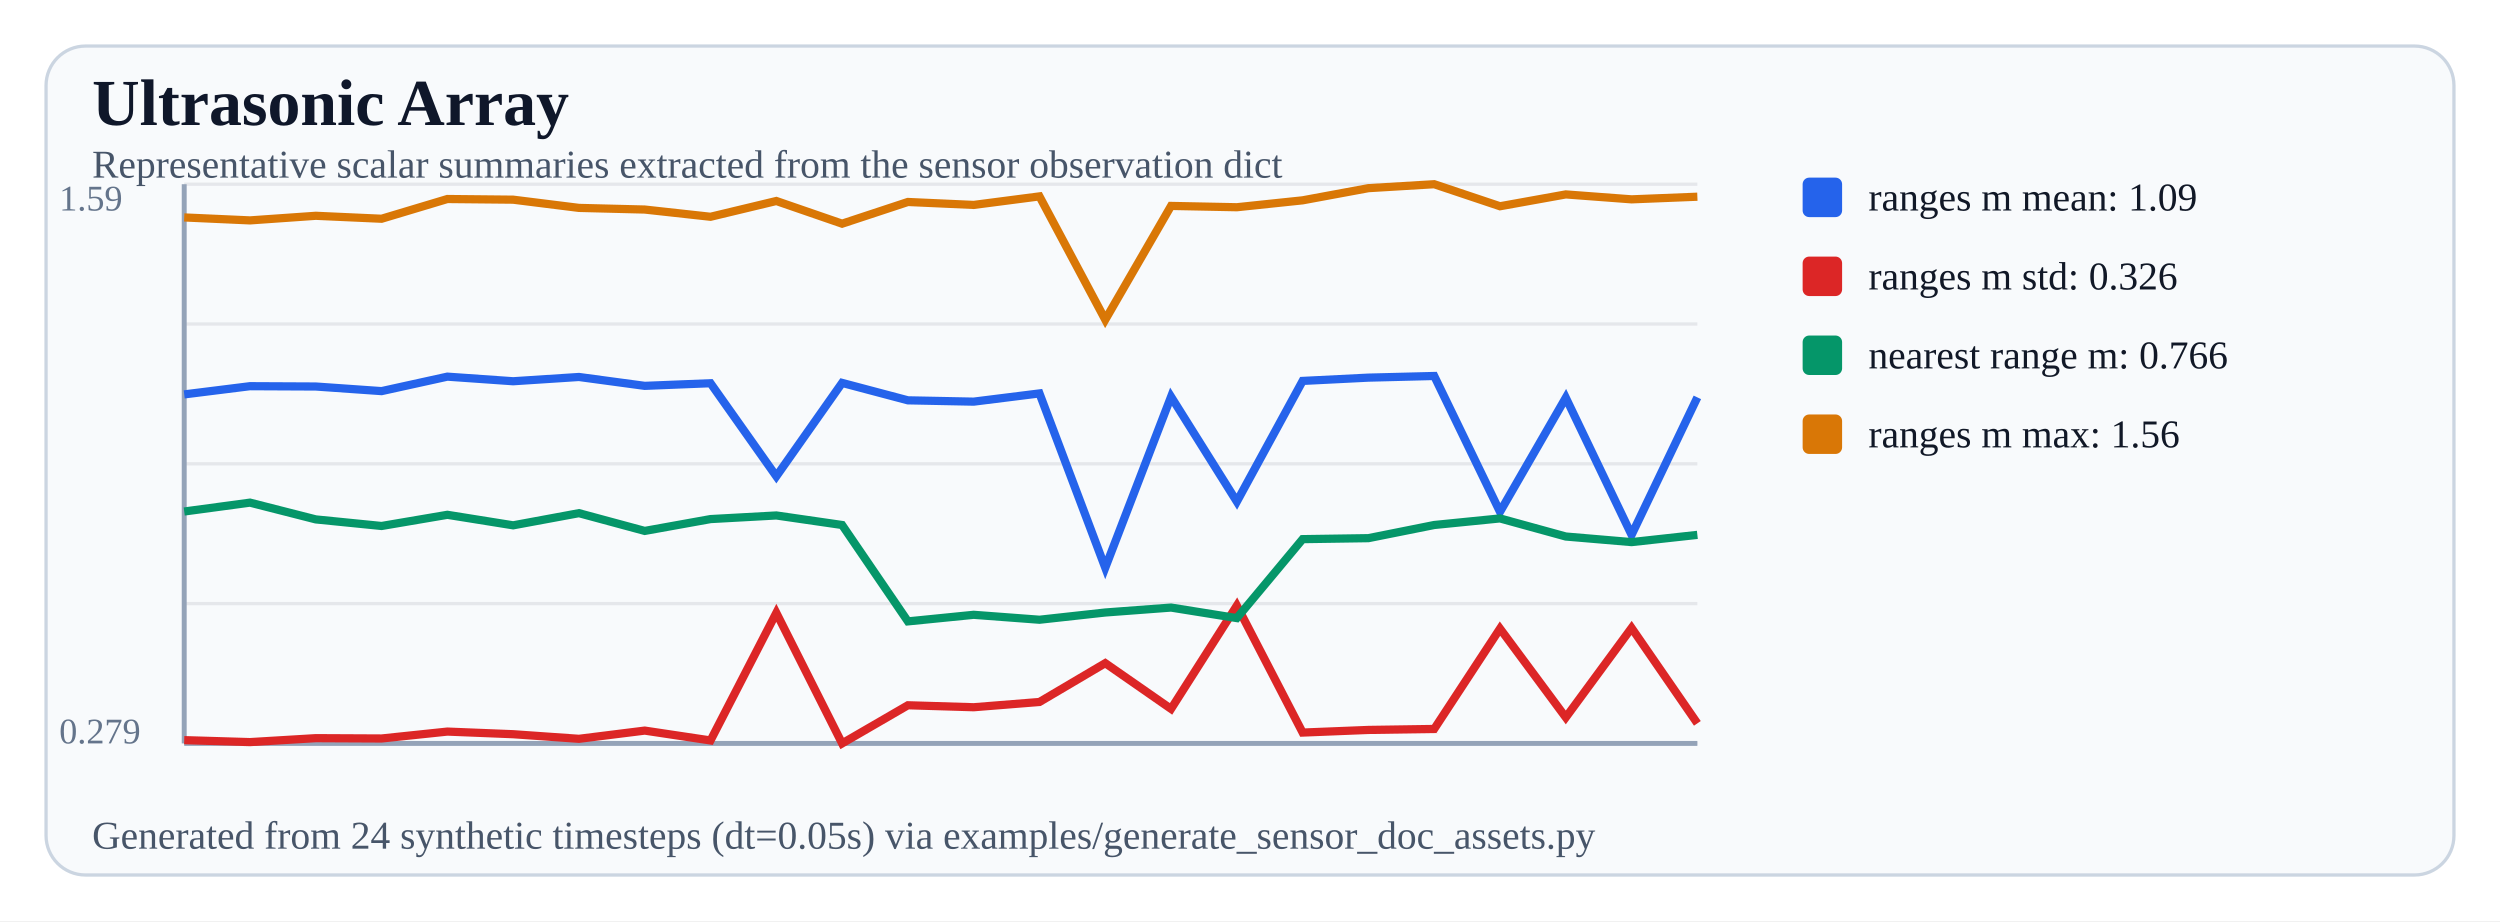
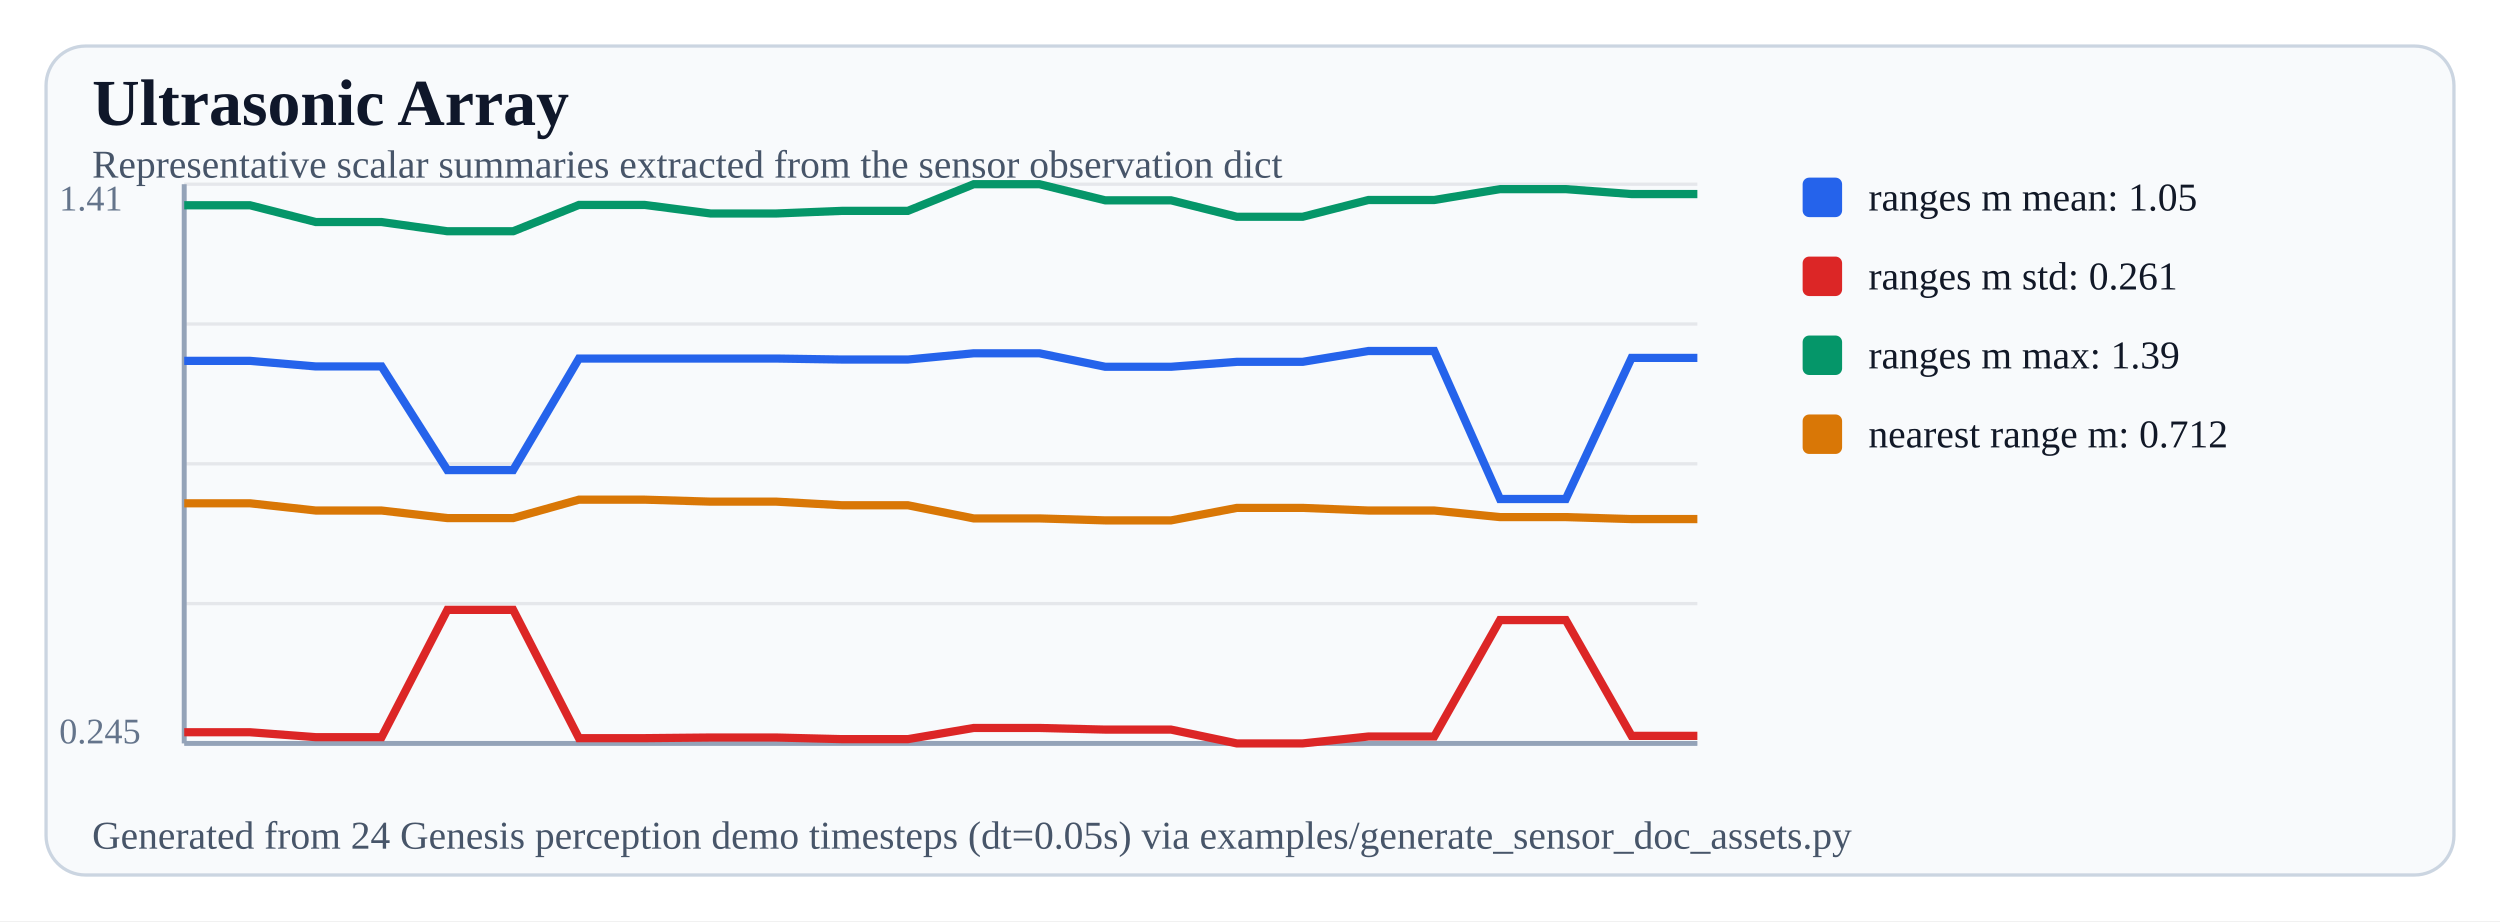
<svg xmlns="http://www.w3.org/2000/svg" width="760" height="280" viewBox="0 0 760 280" role="img" aria-label="Ultrasonic Array example plot">
  <rect width="100%" height="100%" fill="#ffffff" />
  <rect x="14" y="14" width="732" height="252" rx="12" fill="#f8fafc" stroke="#cbd5e1" />
  <text x="28" y="38" font-size="20" font-weight="700" fill="#0f172a">Ultrasonic Array</text>
-   <text x="28" y="258" font-size="12" fill="#475569">Generated from 24 synthetic timesteps (dt=0.05s) via examples/generate_sensor_doc_assets.py</text>
+   <text x="28" y="258" font-size="12" fill="#475569">Generated from 24 Genesis perception demo timesteps (dt=0.05s) via examples/generate_sensor_doc_assets.py</text>
  <text x="28" y="54" font-size="12" fill="#475569">Representative scalar summaries extracted from the sensor observation dict</text>
  <line x1="56" y1="56.0" x2="516" y2="56.0" stroke="#e5e7eb" />
  <line x1="56" y1="98.5" x2="516" y2="98.5" stroke="#e5e7eb" />
  <line x1="56" y1="141.0" x2="516" y2="141.0" stroke="#e5e7eb" />
  <line x1="56" y1="183.5" x2="516" y2="183.5" stroke="#e5e7eb" />
  <line x1="56" y1="226.0" x2="516" y2="226.0" stroke="#e5e7eb" />
  <line x1="56" y1="56" x2="56" y2="226" stroke="#94a3b8" stroke-width="1.5" />
  <line x1="56" y1="226" x2="516" y2="226" stroke="#94a3b8" stroke-width="1.5" />
-   <text x="18" y="64" font-size="11" fill="#64748b">1.59</text>
-   <text x="18" y="226" font-size="11" fill="#64748b">0.279</text>
-   <polyline fill="none" stroke="#2563eb" stroke-width="2.5" points="56.0,119.9 76.0,117.4 96.0,117.5 116.0,118.9 136.0,114.5 156.0,115.9 176.0,114.6 196.0,117.3 216.0,116.5 236.0,144.8 256.0,116.4 276.0,121.7 296.0,122.1 316.0,119.6 336.0,172.6 356.0,120.6 376.0,152.5 396.0,115.8 416.0,114.8 436.0,114.3 456.0,155.6 476.0,120.9 496.0,162.6 516.0,120.8" />
-   <polyline fill="none" stroke="#dc2626" stroke-width="2.5" points="56.0,225.0 76.0,225.6 96.0,224.4 116.0,224.5 136.0,222.4 156.0,223.2 176.0,224.6 196.0,222.1 216.0,225.1 236.0,186.3 256.0,226.0 276.0,214.4 296.0,215.0 316.0,213.4 336.0,201.6 356.0,215.5 376.0,184.1 396.0,222.7 416.0,221.9 436.0,221.6 456.0,191.1 476.0,218.1 496.0,190.9 516.0,219.9" />
-   <polyline fill="none" stroke="#059669" stroke-width="2.5" points="56.0,155.5 76.0,152.8 96.0,157.9 116.0,159.9 136.0,156.5 156.0,159.7 176.0,156.0 196.0,161.4 216.0,157.8 236.0,156.7 256.0,159.6 276.0,188.9 296.0,186.9 316.0,188.4 336.0,186.2 356.0,184.7 376.0,187.9 396.0,163.9 416.0,163.6 436.0,159.6 456.0,157.6 476.0,163.1 496.0,164.8 516.0,162.6" />
-   <polyline fill="none" stroke="#d97706" stroke-width="2.5" points="56.0,66.1 76.0,67.0 96.0,65.6 116.0,66.5 136.0,60.5 156.0,60.7 176.0,63.2 196.0,63.7 216.0,65.9 236.0,61.1 256.0,68.0 276.0,61.4 296.0,62.3 316.0,59.7 336.0,97.2 356.0,62.6 376.0,63.0 396.0,60.9 416.0,57.2 436.0,56.0 456.0,62.7 476.0,59.1 496.0,60.6 516.0,59.8" />
+   <text x="18" y="64" font-size="11" fill="#64748b">1.41</text>
+   <text x="18" y="226" font-size="11" fill="#64748b">0.245</text>
+   <polyline fill="none" stroke="#2563eb" stroke-width="2.5" points="56.0,109.7 76.0,109.7 96.0,111.4 116.0,111.4 136.0,142.9 156.0,142.9 176.0,109.0 196.0,109.0 216.0,109.0 236.0,109.0 256.0,109.3 276.0,109.3 296.0,107.4 316.0,107.4 336.0,111.5 356.0,111.5 376.0,110.0 396.0,110.0 416.0,106.7 436.0,106.7 456.0,151.7 476.0,151.7 496.0,108.8 516.0,108.8" />
+   <polyline fill="none" stroke="#dc2626" stroke-width="2.5" points="56.0,222.6 76.0,222.6 96.0,224.1 116.0,224.1 136.0,185.4 156.0,185.4 176.0,224.4 196.0,224.4 216.0,224.2 236.0,224.2 256.0,224.7 276.0,224.7 296.0,221.3 316.0,221.3 336.0,221.8 356.0,221.8 376.0,226.0 396.0,226.0 416.0,223.9 436.0,223.9 456.0,188.5 476.0,188.5 496.0,223.7 516.0,223.7" />
+   <polyline fill="none" stroke="#059669" stroke-width="2.5" points="56.0,62.4 76.0,62.4 96.0,67.5 116.0,67.5 136.0,70.3 156.0,70.3 176.0,62.3 196.0,62.3 216.0,64.9 236.0,64.9 256.0,64.1 276.0,64.1 296.0,56.0 316.0,56.0 336.0,60.9 356.0,60.9 376.0,65.9 396.0,65.9 416.0,60.8 436.0,60.8 456.0,57.5 476.0,57.5 496.0,59.0 516.0,59.0" />
+   <polyline fill="none" stroke="#d97706" stroke-width="2.5" points="56.0,153.0 76.0,153.0 96.0,155.2 116.0,155.2 136.0,157.5 156.0,157.5 176.0,151.9 196.0,151.9 216.0,152.5 236.0,152.5 256.0,153.6 276.0,153.6 296.0,157.6 316.0,157.6 336.0,158.2 356.0,158.2 376.0,154.4 396.0,154.4 416.0,155.2 436.0,155.2 456.0,157.2 476.0,157.2 496.0,157.8 516.0,157.8" />
  <rect x="548" y="54" width="12" height="12" rx="2" fill="#2563eb" />
-   <text x="568" y="64" font-size="12" fill="#111827">ranges m mean: 1.09</text>
+   <text x="568" y="64" font-size="12" fill="#111827">ranges m mean: 1.05</text>
  <rect x="548" y="78" width="12" height="12" rx="2" fill="#dc2626" />
-   <text x="568" y="88" font-size="12" fill="#111827">ranges m std: 0.326</text>
+   <text x="568" y="88" font-size="12" fill="#111827">ranges m std: 0.261</text>
  <rect x="548" y="102" width="12" height="12" rx="2" fill="#059669" />
-   <text x="568" y="112" font-size="12" fill="#111827">nearest range m: 0.766</text>
+   <text x="568" y="112" font-size="12" fill="#111827">ranges m max: 1.39</text>
  <rect x="548" y="126" width="12" height="12" rx="2" fill="#d97706" />
-   <text x="568" y="136" font-size="12" fill="#111827">ranges m max: 1.56</text>
+   <text x="568" y="136" font-size="12" fill="#111827">nearest range m: 0.712</text>
</svg>
